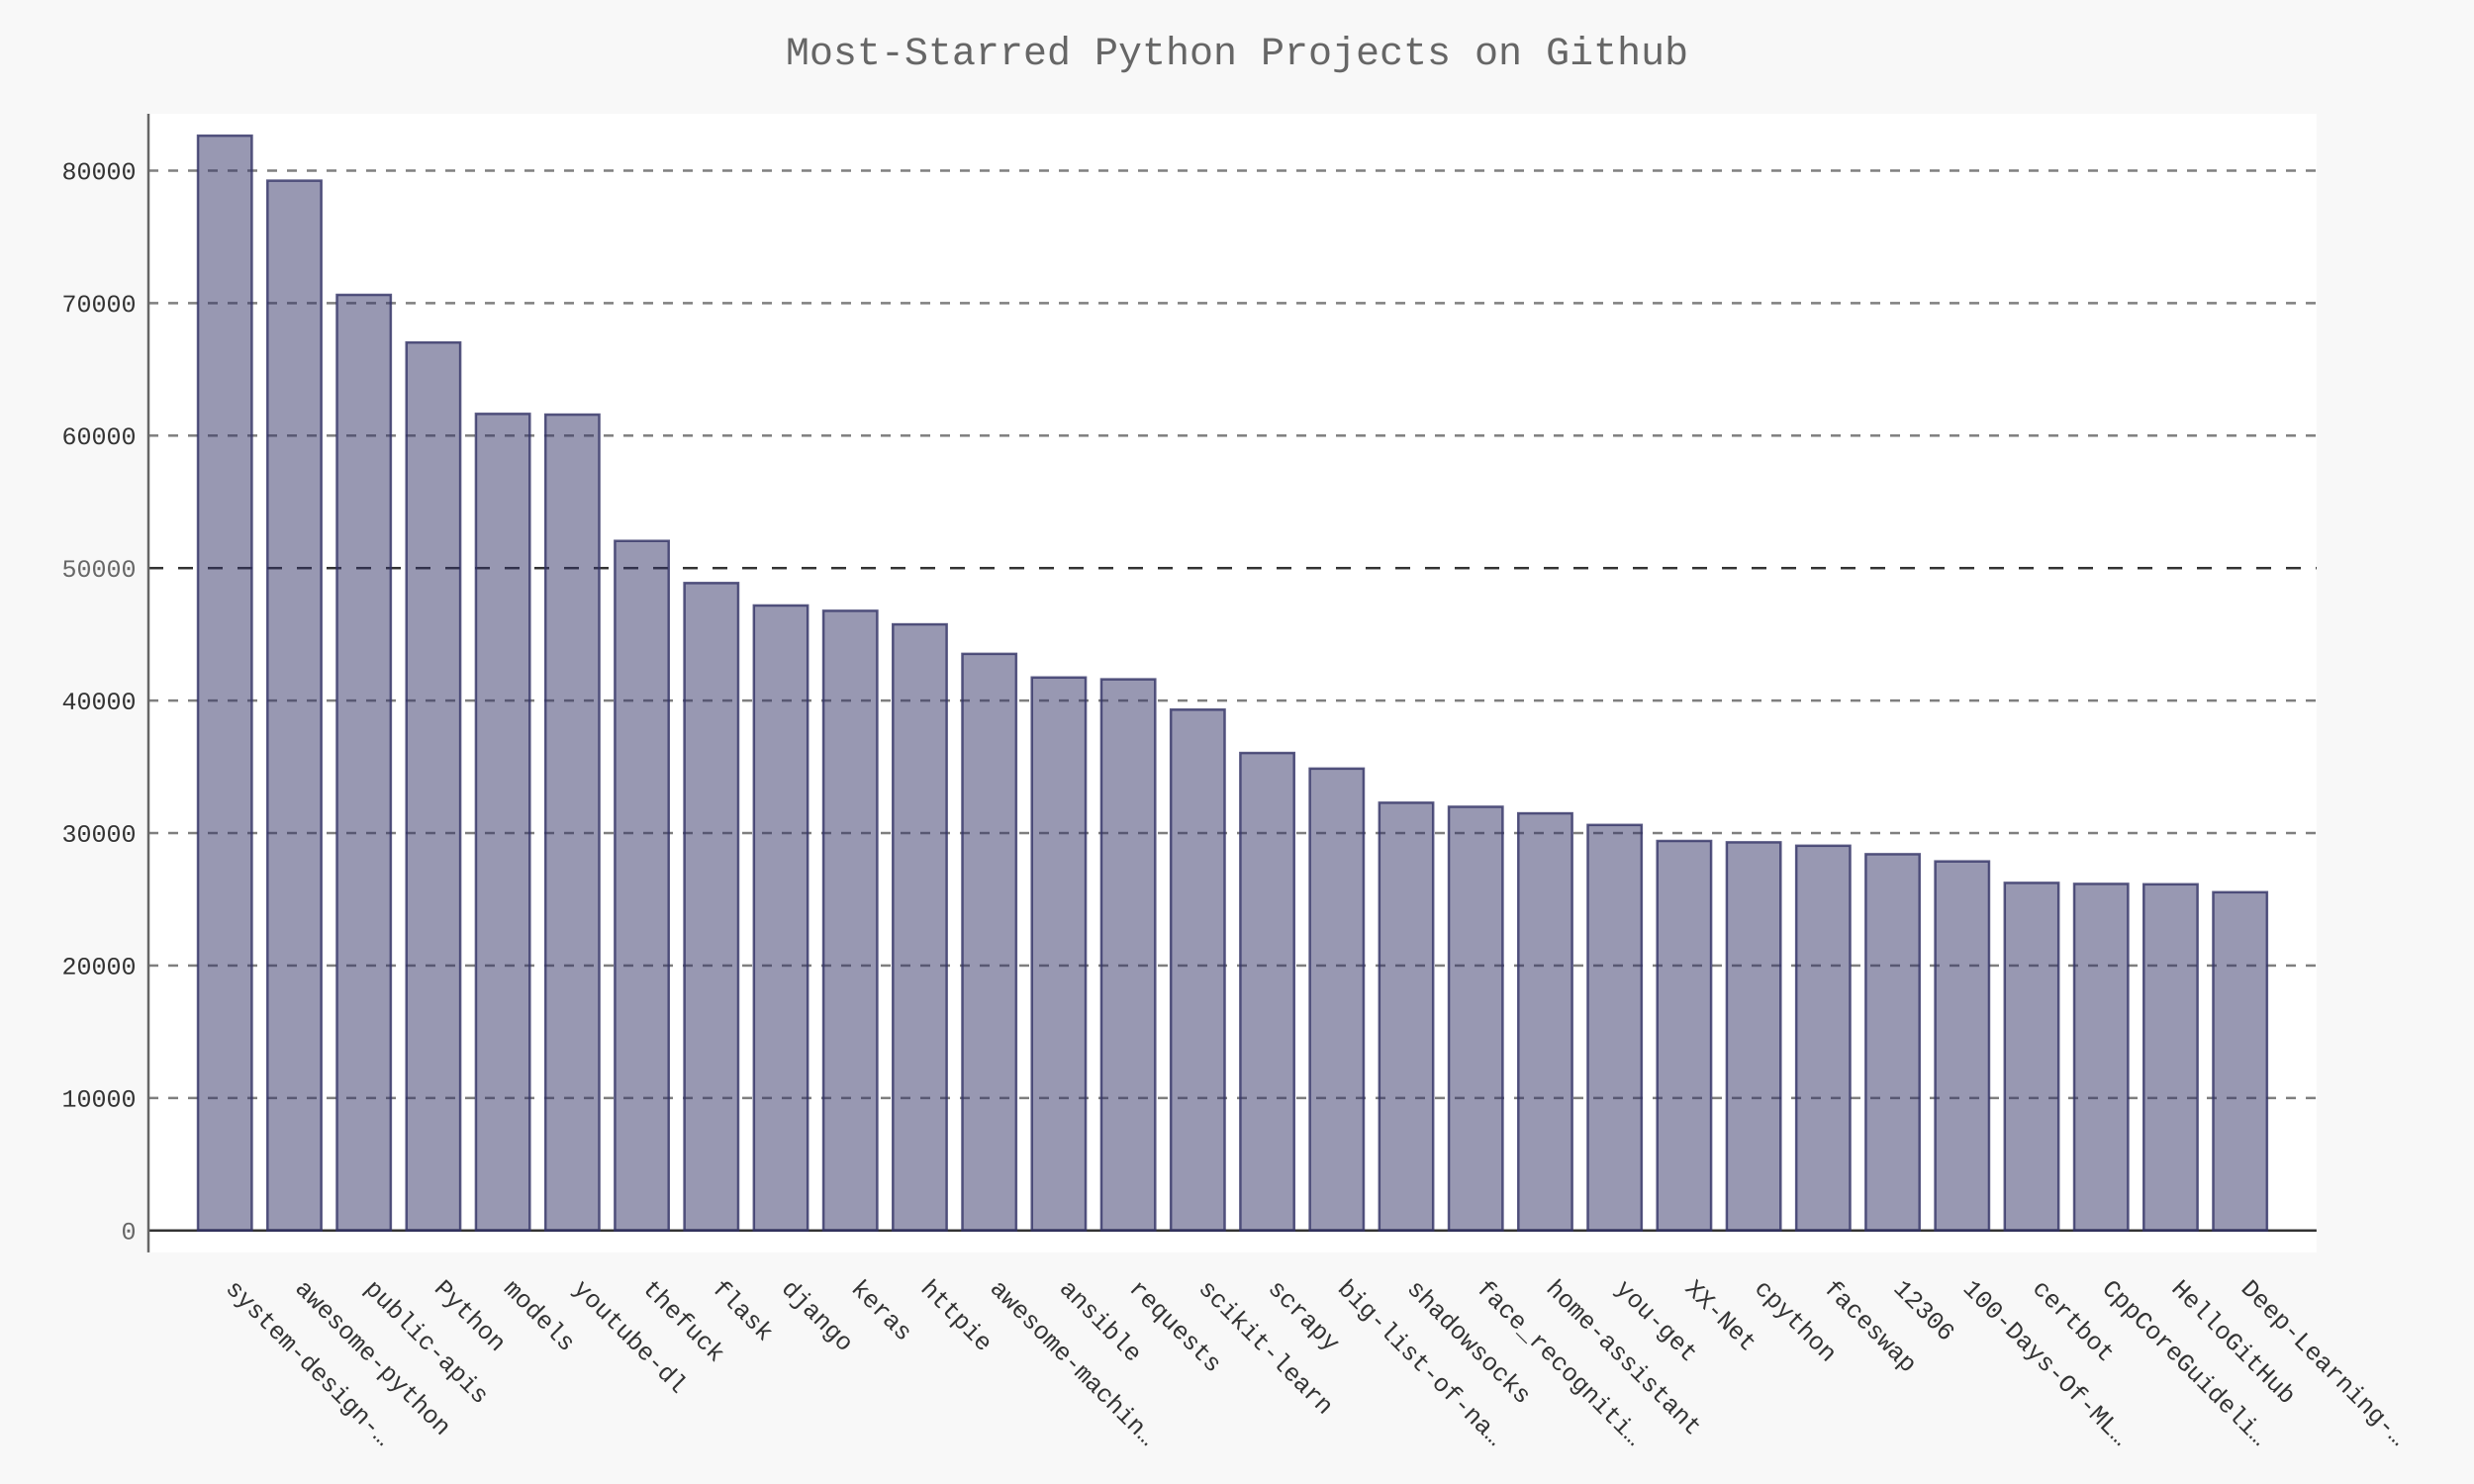
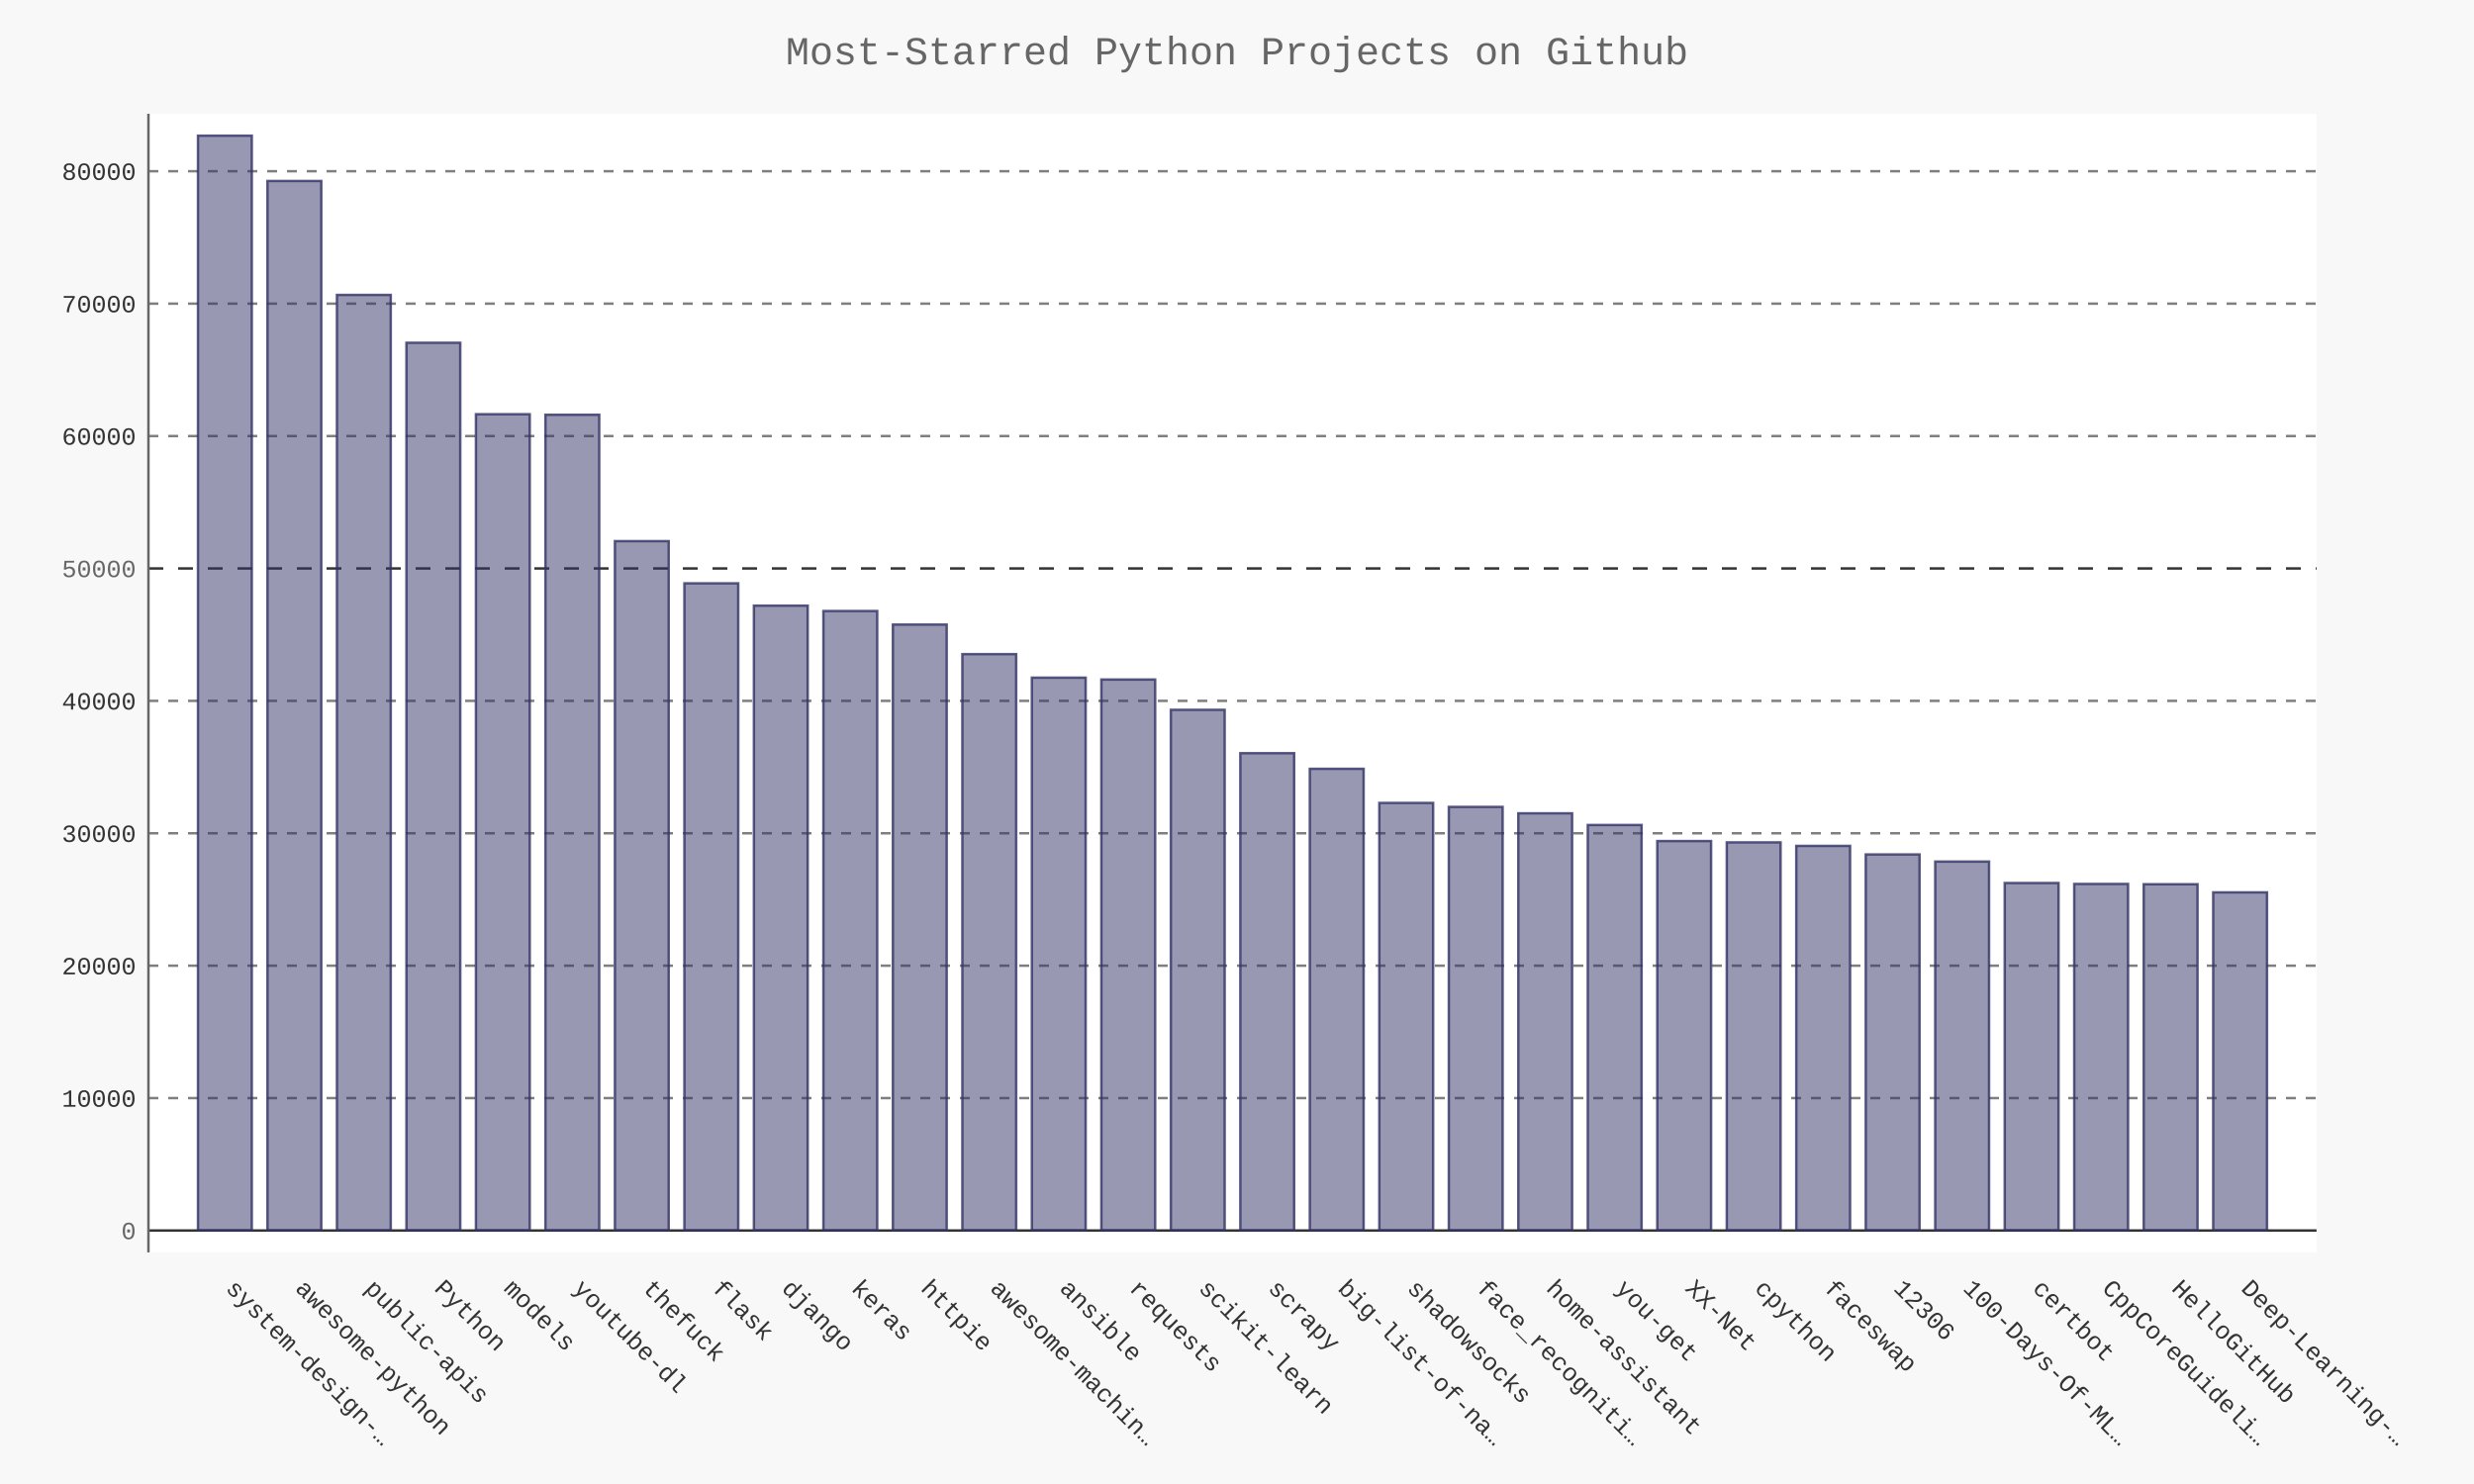
- <svg xmlns="http://www.w3.org/2000/svg" class="pygal-chart" id="chart-2221eb74-2cf8-49bc-b727-19635b914d3d" viewBox="0 0 1000 600">
+ <svg xmlns="http://www.w3.org/2000/svg" xmlns:xlink="http://www.w3.org/1999/xlink" class="pygal-chart" id="chart-f8de228f-4191-4791-bcb7-c1da4a7713d5" viewBox="0 0 1000 600">
  <defs>
-     <style type="text/css">#chart-2221eb74-2cf8-49bc-b727-19635b914d3d{-webkit-user-select:none;-webkit-font-smoothing:antialiased;font-family:Consolas,"Liberation Mono",Menlo,Courier,monospace}#chart-2221eb74-2cf8-49bc-b727-19635b914d3d .title{font-family:Consolas,"Liberation Mono",Menlo,Courier,monospace;font-size:16px}#chart-2221eb74-2cf8-49bc-b727-19635b914d3d .legends .legend text{font-family:Consolas,"Liberation Mono",Menlo,Courier,monospace;font-size:14px}#chart-2221eb74-2cf8-49bc-b727-19635b914d3d .axis text{font-family:Consolas,"Liberation Mono",Menlo,Courier,monospace;font-size:10px}#chart-2221eb74-2cf8-49bc-b727-19635b914d3d .axis text.major{font-family:Consolas,"Liberation Mono",Menlo,Courier,monospace;font-size:10px}#chart-2221eb74-2cf8-49bc-b727-19635b914d3d .text-overlay text.value{font-family:Consolas,"Liberation Mono",Menlo,Courier,monospace;font-size:16px}#chart-2221eb74-2cf8-49bc-b727-19635b914d3d .text-overlay text.label{font-family:Consolas,"Liberation Mono",Menlo,Courier,monospace;font-size:10px}#chart-2221eb74-2cf8-49bc-b727-19635b914d3d .tooltip{font-family:Consolas,"Liberation Mono",Menlo,Courier,monospace;font-size:14px}#chart-2221eb74-2cf8-49bc-b727-19635b914d3d text.no_data{font-family:Consolas,"Liberation Mono",Menlo,Courier,monospace;font-size:64px}
- #chart-2221eb74-2cf8-49bc-b727-19635b914d3d{background-color:#f8f8f8}#chart-2221eb74-2cf8-49bc-b727-19635b914d3d path,#chart-2221eb74-2cf8-49bc-b727-19635b914d3d line,#chart-2221eb74-2cf8-49bc-b727-19635b914d3d rect,#chart-2221eb74-2cf8-49bc-b727-19635b914d3d circle{-webkit-transition:250ms ease-in;-moz-transition:250ms ease-in;transition:250ms ease-in}#chart-2221eb74-2cf8-49bc-b727-19635b914d3d .graph &gt; .background{fill:#f8f8f8}#chart-2221eb74-2cf8-49bc-b727-19635b914d3d .plot &gt; .background{fill:#ffffff}#chart-2221eb74-2cf8-49bc-b727-19635b914d3d .graph{fill:#333}#chart-2221eb74-2cf8-49bc-b727-19635b914d3d text.no_data{fill:#666}#chart-2221eb74-2cf8-49bc-b727-19635b914d3d .title{fill:#666}#chart-2221eb74-2cf8-49bc-b727-19635b914d3d .legends .legend text{fill:#333}#chart-2221eb74-2cf8-49bc-b727-19635b914d3d .legends .legend:hover text{fill:#666}#chart-2221eb74-2cf8-49bc-b727-19635b914d3d .axis .line{stroke:#666}#chart-2221eb74-2cf8-49bc-b727-19635b914d3d .axis .guide.line{stroke:rgba(0,0,0,0.5)}#chart-2221eb74-2cf8-49bc-b727-19635b914d3d .axis .major.line{stroke:#333}#chart-2221eb74-2cf8-49bc-b727-19635b914d3d .axis text.major{fill:#666}#chart-2221eb74-2cf8-49bc-b727-19635b914d3d .axis.y .guides:hover .guide.line,#chart-2221eb74-2cf8-49bc-b727-19635b914d3d .line-graph .axis.x .guides:hover .guide.line,#chart-2221eb74-2cf8-49bc-b727-19635b914d3d .stackedline-graph .axis.x .guides:hover .guide.line,#chart-2221eb74-2cf8-49bc-b727-19635b914d3d .xy-graph .axis.x .guides:hover .guide.line{stroke:#666}#chart-2221eb74-2cf8-49bc-b727-19635b914d3d .axis .guides:hover text{fill:#666}#chart-2221eb74-2cf8-49bc-b727-19635b914d3d .reactive{fill-opacity:.5;stroke-opacity:.8}#chart-2221eb74-2cf8-49bc-b727-19635b914d3d .ci{stroke:#333}#chart-2221eb74-2cf8-49bc-b727-19635b914d3d .reactive.active,#chart-2221eb74-2cf8-49bc-b727-19635b914d3d .active .reactive{fill-opacity:.9;stroke-opacity:.9;stroke-width:4}#chart-2221eb74-2cf8-49bc-b727-19635b914d3d .ci .reactive.active{stroke-width:1.5}#chart-2221eb74-2cf8-49bc-b727-19635b914d3d .series text{fill:#666}#chart-2221eb74-2cf8-49bc-b727-19635b914d3d .tooltip rect{fill:#ffffff;stroke:#666;-webkit-transition:opacity 250ms ease-in;-moz-transition:opacity 250ms ease-in;transition:opacity 250ms ease-in}#chart-2221eb74-2cf8-49bc-b727-19635b914d3d .tooltip .label{fill:#333}#chart-2221eb74-2cf8-49bc-b727-19635b914d3d .tooltip .label{fill:#333}#chart-2221eb74-2cf8-49bc-b727-19635b914d3d .tooltip .legend{font-size:.8em;fill:rgba(0,0,0,0.5)}#chart-2221eb74-2cf8-49bc-b727-19635b914d3d .tooltip .x_label{font-size:.6em;fill:#666}#chart-2221eb74-2cf8-49bc-b727-19635b914d3d .tooltip .xlink{font-size:.5em;text-decoration:underline}#chart-2221eb74-2cf8-49bc-b727-19635b914d3d .tooltip .value{font-size:1.5em}#chart-2221eb74-2cf8-49bc-b727-19635b914d3d .bound{font-size:.5em}#chart-2221eb74-2cf8-49bc-b727-19635b914d3d .max-value{font-size:.75em;fill:rgba(0,0,0,0.5)}#chart-2221eb74-2cf8-49bc-b727-19635b914d3d .map-element{fill:#ffffff;stroke:rgba(0,0,0,0.5) !important}#chart-2221eb74-2cf8-49bc-b727-19635b914d3d .map-element .reactive{fill-opacity:inherit;stroke-opacity:inherit}#chart-2221eb74-2cf8-49bc-b727-19635b914d3d .color-0,#chart-2221eb74-2cf8-49bc-b727-19635b914d3d .color-0 a:visited{stroke:#333366;fill:#333366}#chart-2221eb74-2cf8-49bc-b727-19635b914d3d .text-overlay .color-0 text{fill:black}
- #chart-2221eb74-2cf8-49bc-b727-19635b914d3d text.no_data{text-anchor:middle}#chart-2221eb74-2cf8-49bc-b727-19635b914d3d .guide.line{fill:none}#chart-2221eb74-2cf8-49bc-b727-19635b914d3d .centered{text-anchor:middle}#chart-2221eb74-2cf8-49bc-b727-19635b914d3d .title{text-anchor:middle}#chart-2221eb74-2cf8-49bc-b727-19635b914d3d .legends .legend text{fill-opacity:1}#chart-2221eb74-2cf8-49bc-b727-19635b914d3d .axis.x text{text-anchor:middle}#chart-2221eb74-2cf8-49bc-b727-19635b914d3d .axis.x:not(.web) text[transform]{text-anchor:start}#chart-2221eb74-2cf8-49bc-b727-19635b914d3d .axis.x:not(.web) text[transform].backwards{text-anchor:end}#chart-2221eb74-2cf8-49bc-b727-19635b914d3d .axis.y text{text-anchor:end}#chart-2221eb74-2cf8-49bc-b727-19635b914d3d .axis.y text[transform].backwards{text-anchor:start}#chart-2221eb74-2cf8-49bc-b727-19635b914d3d .axis.y2 text{text-anchor:start}#chart-2221eb74-2cf8-49bc-b727-19635b914d3d .axis.y2 text[transform].backwards{text-anchor:end}#chart-2221eb74-2cf8-49bc-b727-19635b914d3d .axis .guide.line{stroke-dasharray:4,4}#chart-2221eb74-2cf8-49bc-b727-19635b914d3d .axis .major.guide.line{stroke-dasharray:6,6}#chart-2221eb74-2cf8-49bc-b727-19635b914d3d .horizontal .axis.y .guide.line,#chart-2221eb74-2cf8-49bc-b727-19635b914d3d .horizontal .axis.y2 .guide.line,#chart-2221eb74-2cf8-49bc-b727-19635b914d3d .vertical .axis.x .guide.line{opacity:0}#chart-2221eb74-2cf8-49bc-b727-19635b914d3d .horizontal .axis.always_show .guide.line,#chart-2221eb74-2cf8-49bc-b727-19635b914d3d .vertical .axis.always_show .guide.line{opacity:1 !important}#chart-2221eb74-2cf8-49bc-b727-19635b914d3d .axis.y .guides:hover .guide.line,#chart-2221eb74-2cf8-49bc-b727-19635b914d3d .axis.y2 .guides:hover .guide.line,#chart-2221eb74-2cf8-49bc-b727-19635b914d3d .axis.x .guides:hover .guide.line{opacity:1}#chart-2221eb74-2cf8-49bc-b727-19635b914d3d .axis .guides:hover text{opacity:1}#chart-2221eb74-2cf8-49bc-b727-19635b914d3d .nofill{fill:none}#chart-2221eb74-2cf8-49bc-b727-19635b914d3d .subtle-fill{fill-opacity:.2}#chart-2221eb74-2cf8-49bc-b727-19635b914d3d .dot{stroke-width:1px;fill-opacity:1}#chart-2221eb74-2cf8-49bc-b727-19635b914d3d .dot.active{stroke-width:5px}#chart-2221eb74-2cf8-49bc-b727-19635b914d3d .dot.negative{fill:transparent}#chart-2221eb74-2cf8-49bc-b727-19635b914d3d text,#chart-2221eb74-2cf8-49bc-b727-19635b914d3d tspan{stroke:none !important}#chart-2221eb74-2cf8-49bc-b727-19635b914d3d .series text.active{opacity:1}#chart-2221eb74-2cf8-49bc-b727-19635b914d3d .tooltip rect{fill-opacity:.95;stroke-width:.5}#chart-2221eb74-2cf8-49bc-b727-19635b914d3d .tooltip text{fill-opacity:1}#chart-2221eb74-2cf8-49bc-b727-19635b914d3d .showable{visibility:hidden}#chart-2221eb74-2cf8-49bc-b727-19635b914d3d .showable.shown{visibility:visible}#chart-2221eb74-2cf8-49bc-b727-19635b914d3d .gauge-background{fill:rgba(229,229,229,1);stroke:none}#chart-2221eb74-2cf8-49bc-b727-19635b914d3d .bg-lines{stroke:#f8f8f8;stroke-width:2px}</style>
+     <style type="text/css">#chart-f8de228f-4191-4791-bcb7-c1da4a7713d5{-webkit-user-select:none;-webkit-font-smoothing:antialiased;font-family:Consolas,"Liberation Mono",Menlo,Courier,monospace}#chart-f8de228f-4191-4791-bcb7-c1da4a7713d5 .title{font-family:Consolas,"Liberation Mono",Menlo,Courier,monospace;font-size:16px}#chart-f8de228f-4191-4791-bcb7-c1da4a7713d5 .legends .legend text{font-family:Consolas,"Liberation Mono",Menlo,Courier,monospace;font-size:14px}#chart-f8de228f-4191-4791-bcb7-c1da4a7713d5 .axis text{font-family:Consolas,"Liberation Mono",Menlo,Courier,monospace;font-size:10px}#chart-f8de228f-4191-4791-bcb7-c1da4a7713d5 .axis text.major{font-family:Consolas,"Liberation Mono",Menlo,Courier,monospace;font-size:10px}#chart-f8de228f-4191-4791-bcb7-c1da4a7713d5 .text-overlay text.value{font-family:Consolas,"Liberation Mono",Menlo,Courier,monospace;font-size:16px}#chart-f8de228f-4191-4791-bcb7-c1da4a7713d5 .text-overlay text.label{font-family:Consolas,"Liberation Mono",Menlo,Courier,monospace;font-size:10px}#chart-f8de228f-4191-4791-bcb7-c1da4a7713d5 .tooltip{font-family:Consolas,"Liberation Mono",Menlo,Courier,monospace;font-size:14px}#chart-f8de228f-4191-4791-bcb7-c1da4a7713d5 text.no_data{font-family:Consolas,"Liberation Mono",Menlo,Courier,monospace;font-size:64px}
+ #chart-f8de228f-4191-4791-bcb7-c1da4a7713d5{background-color:#f8f8f8}#chart-f8de228f-4191-4791-bcb7-c1da4a7713d5 path,#chart-f8de228f-4191-4791-bcb7-c1da4a7713d5 line,#chart-f8de228f-4191-4791-bcb7-c1da4a7713d5 rect,#chart-f8de228f-4191-4791-bcb7-c1da4a7713d5 circle{-webkit-transition:250ms ease-in;-moz-transition:250ms ease-in;transition:250ms ease-in}#chart-f8de228f-4191-4791-bcb7-c1da4a7713d5 .graph &gt; .background{fill:#f8f8f8}#chart-f8de228f-4191-4791-bcb7-c1da4a7713d5 .plot &gt; .background{fill:#ffffff}#chart-f8de228f-4191-4791-bcb7-c1da4a7713d5 .graph{fill:#333}#chart-f8de228f-4191-4791-bcb7-c1da4a7713d5 text.no_data{fill:#666}#chart-f8de228f-4191-4791-bcb7-c1da4a7713d5 .title{fill:#666}#chart-f8de228f-4191-4791-bcb7-c1da4a7713d5 .legends .legend text{fill:#333}#chart-f8de228f-4191-4791-bcb7-c1da4a7713d5 .legends .legend:hover text{fill:#666}#chart-f8de228f-4191-4791-bcb7-c1da4a7713d5 .axis .line{stroke:#666}#chart-f8de228f-4191-4791-bcb7-c1da4a7713d5 .axis .guide.line{stroke:rgba(0,0,0,0.5)}#chart-f8de228f-4191-4791-bcb7-c1da4a7713d5 .axis .major.line{stroke:#333}#chart-f8de228f-4191-4791-bcb7-c1da4a7713d5 .axis text.major{fill:#666}#chart-f8de228f-4191-4791-bcb7-c1da4a7713d5 .axis.y .guides:hover .guide.line,#chart-f8de228f-4191-4791-bcb7-c1da4a7713d5 .line-graph .axis.x .guides:hover .guide.line,#chart-f8de228f-4191-4791-bcb7-c1da4a7713d5 .stackedline-graph .axis.x .guides:hover .guide.line,#chart-f8de228f-4191-4791-bcb7-c1da4a7713d5 .xy-graph .axis.x .guides:hover .guide.line{stroke:#666}#chart-f8de228f-4191-4791-bcb7-c1da4a7713d5 .axis .guides:hover text{fill:#666}#chart-f8de228f-4191-4791-bcb7-c1da4a7713d5 .reactive{fill-opacity:.5;stroke-opacity:.8}#chart-f8de228f-4191-4791-bcb7-c1da4a7713d5 .ci{stroke:#333}#chart-f8de228f-4191-4791-bcb7-c1da4a7713d5 .reactive.active,#chart-f8de228f-4191-4791-bcb7-c1da4a7713d5 .active .reactive{fill-opacity:.9;stroke-opacity:.9;stroke-width:4}#chart-f8de228f-4191-4791-bcb7-c1da4a7713d5 .ci .reactive.active{stroke-width:1.5}#chart-f8de228f-4191-4791-bcb7-c1da4a7713d5 .series text{fill:#666}#chart-f8de228f-4191-4791-bcb7-c1da4a7713d5 .tooltip rect{fill:#ffffff;stroke:#666;-webkit-transition:opacity 250ms ease-in;-moz-transition:opacity 250ms ease-in;transition:opacity 250ms ease-in}#chart-f8de228f-4191-4791-bcb7-c1da4a7713d5 .tooltip .label{fill:#333}#chart-f8de228f-4191-4791-bcb7-c1da4a7713d5 .tooltip .label{fill:#333}#chart-f8de228f-4191-4791-bcb7-c1da4a7713d5 .tooltip .legend{font-size:.8em;fill:rgba(0,0,0,0.5)}#chart-f8de228f-4191-4791-bcb7-c1da4a7713d5 .tooltip .x_label{font-size:.6em;fill:#666}#chart-f8de228f-4191-4791-bcb7-c1da4a7713d5 .tooltip .xlink{font-size:.5em;text-decoration:underline}#chart-f8de228f-4191-4791-bcb7-c1da4a7713d5 .tooltip .value{font-size:1.5em}#chart-f8de228f-4191-4791-bcb7-c1da4a7713d5 .bound{font-size:.5em}#chart-f8de228f-4191-4791-bcb7-c1da4a7713d5 .max-value{font-size:.75em;fill:rgba(0,0,0,0.5)}#chart-f8de228f-4191-4791-bcb7-c1da4a7713d5 .map-element{fill:#ffffff;stroke:rgba(0,0,0,0.5) !important}#chart-f8de228f-4191-4791-bcb7-c1da4a7713d5 .map-element .reactive{fill-opacity:inherit;stroke-opacity:inherit}#chart-f8de228f-4191-4791-bcb7-c1da4a7713d5 .color-0,#chart-f8de228f-4191-4791-bcb7-c1da4a7713d5 .color-0 a:visited{stroke:#333366;fill:#333366}#chart-f8de228f-4191-4791-bcb7-c1da4a7713d5 .text-overlay .color-0 text{fill:black}
+ #chart-f8de228f-4191-4791-bcb7-c1da4a7713d5 text.no_data{text-anchor:middle}#chart-f8de228f-4191-4791-bcb7-c1da4a7713d5 .guide.line{fill:none}#chart-f8de228f-4191-4791-bcb7-c1da4a7713d5 .centered{text-anchor:middle}#chart-f8de228f-4191-4791-bcb7-c1da4a7713d5 .title{text-anchor:middle}#chart-f8de228f-4191-4791-bcb7-c1da4a7713d5 .legends .legend text{fill-opacity:1}#chart-f8de228f-4191-4791-bcb7-c1da4a7713d5 .axis.x text{text-anchor:middle}#chart-f8de228f-4191-4791-bcb7-c1da4a7713d5 .axis.x:not(.web) text[transform]{text-anchor:start}#chart-f8de228f-4191-4791-bcb7-c1da4a7713d5 .axis.x:not(.web) text[transform].backwards{text-anchor:end}#chart-f8de228f-4191-4791-bcb7-c1da4a7713d5 .axis.y text{text-anchor:end}#chart-f8de228f-4191-4791-bcb7-c1da4a7713d5 .axis.y text[transform].backwards{text-anchor:start}#chart-f8de228f-4191-4791-bcb7-c1da4a7713d5 .axis.y2 text{text-anchor:start}#chart-f8de228f-4191-4791-bcb7-c1da4a7713d5 .axis.y2 text[transform].backwards{text-anchor:end}#chart-f8de228f-4191-4791-bcb7-c1da4a7713d5 .axis .guide.line{stroke-dasharray:4,4}#chart-f8de228f-4191-4791-bcb7-c1da4a7713d5 .axis .major.guide.line{stroke-dasharray:6,6}#chart-f8de228f-4191-4791-bcb7-c1da4a7713d5 .horizontal .axis.y .guide.line,#chart-f8de228f-4191-4791-bcb7-c1da4a7713d5 .horizontal .axis.y2 .guide.line,#chart-f8de228f-4191-4791-bcb7-c1da4a7713d5 .vertical .axis.x .guide.line{opacity:0}#chart-f8de228f-4191-4791-bcb7-c1da4a7713d5 .horizontal .axis.always_show .guide.line,#chart-f8de228f-4191-4791-bcb7-c1da4a7713d5 .vertical .axis.always_show .guide.line{opacity:1 !important}#chart-f8de228f-4191-4791-bcb7-c1da4a7713d5 .axis.y .guides:hover .guide.line,#chart-f8de228f-4191-4791-bcb7-c1da4a7713d5 .axis.y2 .guides:hover .guide.line,#chart-f8de228f-4191-4791-bcb7-c1da4a7713d5 .axis.x .guides:hover .guide.line{opacity:1}#chart-f8de228f-4191-4791-bcb7-c1da4a7713d5 .axis .guides:hover text{opacity:1}#chart-f8de228f-4191-4791-bcb7-c1da4a7713d5 .nofill{fill:none}#chart-f8de228f-4191-4791-bcb7-c1da4a7713d5 .subtle-fill{fill-opacity:.2}#chart-f8de228f-4191-4791-bcb7-c1da4a7713d5 .dot{stroke-width:1px;fill-opacity:1}#chart-f8de228f-4191-4791-bcb7-c1da4a7713d5 .dot.active{stroke-width:5px}#chart-f8de228f-4191-4791-bcb7-c1da4a7713d5 .dot.negative{fill:transparent}#chart-f8de228f-4191-4791-bcb7-c1da4a7713d5 text,#chart-f8de228f-4191-4791-bcb7-c1da4a7713d5 tspan{stroke:none !important}#chart-f8de228f-4191-4791-bcb7-c1da4a7713d5 .series text.active{opacity:1}#chart-f8de228f-4191-4791-bcb7-c1da4a7713d5 .tooltip rect{fill-opacity:.95;stroke-width:.5}#chart-f8de228f-4191-4791-bcb7-c1da4a7713d5 .tooltip text{fill-opacity:1}#chart-f8de228f-4191-4791-bcb7-c1da4a7713d5 .showable{visibility:hidden}#chart-f8de228f-4191-4791-bcb7-c1da4a7713d5 .showable.shown{visibility:visible}#chart-f8de228f-4191-4791-bcb7-c1da4a7713d5 .gauge-background{fill:rgba(229,229,229,1);stroke:none}#chart-f8de228f-4191-4791-bcb7-c1da4a7713d5 .bg-lines{stroke:#f8f8f8;stroke-width:2px}</style>
  </defs>
  <g class="graph bar-graph vertical">
    <rect class="background" height="600" width="1000" x="0" y="0" />
    <g class="plot" transform="translate(60, 46)">
      <rect class="background" height="460.36" width="876.36" x="0" y="0" />
      <g class="axis y always_show">
        <g class="guides">
          <path class="axis major line" d="M0 451.507 h876.36" />
          <text class="major" x="-5" y="455.007">0</text>
        </g>
        <g class="guides">
-           <path class="guide line" d="M0 397.943 h876.36" />
-           <text class="" x="-5" y="401.443">10000</text>
-         </g>
-         <g class="guides">
-           <path class="guide line" d="M0 344.379 h876.36" />
-           <text class="" x="-5" y="347.879">20000</text>
-         </g>
-         <g class="guides">
-           <path class="guide line" d="M0 290.815 h876.36" />
-           <text class="" x="-5" y="294.315">30000</text>
-         </g>
-         <g class="guides">
-           <path class="guide line" d="M0 237.251 h876.36" />
-           <text class="" x="-5" y="240.751">40000</text>
-         </g>
-         <g class="guides">
-           <path class="major guide line" d="M0 183.687 h876.36" />
-           <text class="major" x="-5" y="187.187">50000</text>
-         </g>
-         <g class="guides">
-           <path class="guide line" d="M0 130.122 h876.36" />
-           <text class="" x="-5" y="133.622">60000</text>
-         </g>
-         <g class="guides">
-           <path class="guide line" d="M0 76.558 h876.36" />
-           <text class="" x="-5" y="80.058">70000</text>
-         </g>
-         <g class="guides">
-           <path class="guide line" d="M0 22.994 h876.36" />
-           <text class="" x="-5" y="26.494">80000</text>
+           <path class="guide line" d="M0 397.973 h876.36" />
+           <text class="" x="-5" y="401.473">10000</text>
+         </g>
+         <g class="guides">
+           <path class="guide line" d="M0 344.439 h876.36" />
+           <text class="" x="-5" y="347.939">20000</text>
+         </g>
+         <g class="guides">
+           <path class="guide line" d="M0 290.904 h876.36" />
+           <text class="" x="-5" y="294.404">30000</text>
+         </g>
+         <g class="guides">
+           <path class="guide line" d="M0 237.37 h876.36" />
+           <text class="" x="-5" y="240.87">40000</text>
+         </g>
+         <g class="guides">
+           <path class="major guide line" d="M0 183.835 h876.36" />
+           <text class="major" x="-5" y="187.335">50000</text>
+         </g>
+         <g class="guides">
+           <path class="guide line" d="M0 130.301 h876.36" />
+           <text class="" x="-5" y="133.801">60000</text>
+         </g>
+         <g class="guides">
+           <path class="guide line" d="M0 76.767 h876.36" />
+           <text class="" x="-5" y="80.267">70000</text>
+         </g>
+         <g class="guides">
+           <path class="guide line" d="M0 23.232 h876.36" />
+           <text class="" x="-5" y="26.732">80000</text>
        </g>
      </g>
      <g class="axis x">
        <path class="line" d="M0 0 v460.36" />
        <g class="guides">
          <path class="guide line" d="M30.897 0 v460.36" />
          <text class="" transform="rotate(45 30.89732 475.3604)" x="30.897" y="475.36">system-design-…</text>
        </g>
        <g class="guides">
          <path class="guide line" d="M58.986 0 v460.36" />
          <text class="" transform="rotate(45 58.9858 475.3604)" x="58.986" y="475.36">awesome-python</text>
        </g>
        <g class="guides">
          <path class="guide line" d="M87.074 0 v460.36" />
          <text class="" transform="rotate(45 87.07427 475.3604)" x="87.074" y="475.36">public-apis</text>
        </g>
        <g class="guides">
          <path class="guide line" d="M115.163 0 v460.36" />
          <text class="" transform="rotate(45 115.1627 475.3604)" x="115.163" y="475.36">Python</text>
        </g>
        <g class="guides">
          <path class="guide line" d="M143.251 0 v460.36" />
          <text class="" transform="rotate(45 143.2512 475.3604)" x="143.251" y="475.36">models</text>
        </g>
        <g class="guides">
          <path class="guide line" d="M171.34 0 v460.36" />
          <text class="" transform="rotate(45 171.3397 475.3604)" x="171.34" y="475.36">youtube-dl</text>
        </g>
        <g class="guides">
          <path class="guide line" d="M199.428 0 v460.36" />
          <text class="" transform="rotate(45 199.4282 475.3604)" x="199.428" y="475.36">thefuck</text>
        </g>
        <g class="guides">
          <path class="guide line" d="M227.517 0 v460.36" />
          <text class="" transform="rotate(45 227.5166 475.3604)" x="227.517" y="475.36">flask</text>
        </g>
        <g class="guides">
          <path class="guide line" d="M255.605 0 v460.36" />
          <text class="" transform="rotate(45 255.6051 475.3604)" x="255.605" y="475.36">django</text>
        </g>
        <g class="guides">
          <path class="guide line" d="M283.694 0 v460.36" />
          <text class="" transform="rotate(45 283.6936 475.3604)" x="283.694" y="475.36">keras</text>
        </g>
        <g class="guides">
          <path class="guide line" d="M311.782 0 v460.36" />
          <text class="" transform="rotate(45 311.7821 475.3604)" x="311.782" y="475.36">httpie</text>
        </g>
        <g class="guides">
          <path class="guide line" d="M339.871 0 v460.36" />
          <text class="" transform="rotate(45 339.8705 475.3604)" x="339.871" y="475.36">awesome-machin…</text>
        </g>
        <g class="guides">
          <path class="guide line" d="M367.959 0 v460.36" />
          <text class="" transform="rotate(45 367.959 475.3604)" x="367.959" y="475.36">ansible</text>
        </g>
        <g class="guides">
          <path class="guide line" d="M396.047 0 v460.36" />
          <text class="" transform="rotate(45 396.0475 475.3604)" x="396.047" y="475.36">requests</text>
        </g>
        <g class="guides">
          <path class="guide line" d="M424.136 0 v460.36" />
          <text class="" transform="rotate(45 424.136 475.3604)" x="424.136" y="475.36">scikit-learn</text>
        </g>
        <g class="guides">
          <path class="guide line" d="M452.224 0 v460.36" />
          <text class="" transform="rotate(45 452.2244 475.3604)" x="452.224" y="475.36">scrapy</text>
        </g>
        <g class="guides">
          <path class="guide line" d="M480.313 0 v460.36" />
          <text class="" transform="rotate(45 480.3129 475.3604)" x="480.313" y="475.36">big-list-of-na…</text>
        </g>
        <g class="guides">
          <path class="guide line" d="M508.401 0 v460.36" />
          <text class="" transform="rotate(45 508.4014 475.3604)" x="508.401" y="475.36">shadowsocks</text>
        </g>
        <g class="guides">
          <path class="guide line" d="M536.49 0 v460.36" />
          <text class="" transform="rotate(45 536.4899 475.3604)" x="536.49" y="475.36">face_recogniti…</text>
        </g>
        <g class="guides">
          <path class="guide line" d="M564.578 0 v460.36" />
          <text class="" transform="rotate(45 564.5783 475.3604)" x="564.578" y="475.36">home-assistant</text>
        </g>
        <g class="guides">
          <path class="guide line" d="M592.667 0 v460.36" />
          <text class="" transform="rotate(45 592.6668 475.3604)" x="592.667" y="475.36">you-get</text>
        </g>
        <g class="guides">
          <path class="guide line" d="M620.755 0 v460.36" />
          <text class="" transform="rotate(45 620.7553 475.3604)" x="620.755" y="475.36">XX-Net</text>
        </g>
        <g class="guides">
          <path class="guide line" d="M648.844 0 v460.36" />
          <text class="" transform="rotate(45 648.8438 475.3604)" x="648.844" y="475.36">cpython</text>
        </g>
        <g class="guides">
          <path class="guide line" d="M676.932 0 v460.36" />
          <text class="" transform="rotate(45 676.9322 475.3604)" x="676.932" y="475.36">faceswap</text>
        </g>
        <g class="guides">
          <path class="guide line" d="M705.021 0 v460.36" />
          <text class="" transform="rotate(45 705.0207 475.3604)" x="705.021" y="475.36">12306</text>
        </g>
        <g class="guides">
          <path class="guide line" d="M733.109 0 v460.36" />
          <text class="" transform="rotate(45 733.1092 475.3604)" x="733.109" y="475.36">100-Days-Of-ML…</text>
        </g>
        <g class="guides">
          <path class="guide line" d="M761.198 0 v460.36" />
          <text class="" transform="rotate(45 761.1976 475.3604)" x="761.198" y="475.36">certbot</text>
        </g>
        <g class="guides">
          <path class="guide line" d="M789.286 0 v460.36" />
          <text class="" transform="rotate(45 789.2861 475.3604)" x="789.286" y="475.36">CppCoreGuideli…</text>
        </g>
        <g class="guides">
          <path class="guide line" d="M817.375 0 v460.36" />
          <text class="" transform="rotate(45 817.3746 475.3604)" x="817.375" y="475.36">HelloGitHub</text>
        </g>
        <g class="guides">
          <path class="guide line" d="M845.463 0 v460.36" />
          <text class="" transform="rotate(45 845.4631 475.3604)" x="845.463" y="475.36">Deep-Learning-…</text>
        </g>
      </g>
      <g class="series serie-0 color-0">
        <g class="bars">
          <g class="bar">
-             <rect class="rect reactive tooltip-trigger" height="442.654" rx="0" ry="0" width="21.752" x="20.021" y="8.853" />
-           </g>
-           <g class="bar">
-             <rect class="rect reactive tooltip-trigger" height="424.464" rx="0" ry="0" width="21.752" x="48.11" y="27.043" />
-           </g>
-           <g class="bar">
-             <rect class="rect reactive tooltip-trigger" height="378.292" rx="0" ry="0" width="21.752" x="76.198" y="73.216" />
-           </g>
-           <g class="bar">
-             <rect class="rect reactive tooltip-trigger" height="359.035" rx="0" ry="0" width="21.752" x="104.287" y="92.472" />
-           </g>
-           <g class="bar">
-             <rect class="rect reactive tooltip-trigger" height="330.175" rx="0" ry="0" width="21.752" x="132.375" y="121.332" />
-           </g>
-           <g class="bar">
-             <rect class="rect reactive tooltip-trigger" height="329.88" rx="0" ry="0" width="21.752" x="160.464" y="121.627" />
-           </g>
-           <g class="bar">
-             <rect class="rect reactive tooltip-trigger" height="278.812" rx="0" ry="0" width="21.752" x="188.552" y="172.695" />
-           </g>
-           <g class="bar">
-             <rect class="rect reactive tooltip-trigger" height="261.779" rx="0" ry="0" width="21.752" x="216.641" y="189.729" />
-           </g>
-           <g class="bar">
-             <rect class="rect reactive tooltip-trigger" height="252.71" rx="0" ry="0" width="21.752" x="244.729" y="198.797" />
-           </g>
-           <g class="bar">
-             <rect class="rect reactive tooltip-trigger" height="250.552" rx="0" ry="0" width="21.752" x="272.818" y="200.956" />
-           </g>
-           <g class="bar">
-             <rect class="rect reactive tooltip-trigger" height="245.077" rx="0" ry="0" width="21.752" x="300.906" y="206.43" />
-           </g>
-           <g class="bar">
-             <rect class="rect reactive tooltip-trigger" height="233.149" rx="0" ry="0" width="21.752" x="328.995" y="218.359" />
-           </g>
-           <g class="bar">
-             <rect class="rect reactive tooltip-trigger" height="223.593" rx="0" ry="0" width="21.752" x="357.083" y="227.914" />
-           </g>
-           <g class="bar">
-             <rect class="rect reactive tooltip-trigger" height="222.854" rx="0" ry="0" width="21.752" x="385.172" y="228.654" />
-           </g>
-           <g class="bar">
-             <rect class="rect reactive tooltip-trigger" height="210.593" rx="0" ry="0" width="21.752" x="413.26" y="240.914" />
-           </g>
-           <g class="bar">
-             <rect class="rect reactive tooltip-trigger" height="193.072" rx="0" ry="0" width="21.752" x="441.349" y="258.435" />
-           </g>
-           <g class="bar">
-             <rect class="rect reactive tooltip-trigger" height="186.757" rx="0" ry="0" width="21.752" x="469.437" y="264.751" />
-           </g>
-           <g class="bar">
-             <rect class="rect reactive tooltip-trigger" height="172.953" rx="0" ry="0" width="21.752" x="497.526" y="278.554" />
-           </g>
-           <g class="bar">
-             <rect class="rect reactive tooltip-trigger" height="171.314" rx="0" ry="0" width="21.752" x="525.614" y="280.193" />
-           </g>
-           <g class="bar">
-             <rect class="rect reactive tooltip-trigger" height="168.674" rx="0" ry="0" width="21.752" x="553.702" y="282.834" />
-           </g>
-           <g class="bar">
-             <rect class="rect reactive tooltip-trigger" height="163.976" rx="0" ry="0" width="21.752" x="581.791" y="287.531" />
-           </g>
-           <g class="bar">
-             <rect class="rect reactive tooltip-trigger" height="157.5" rx="0" ry="0" width="21.752" x="609.879" y="294.007" />
-           </g>
-           <g class="bar">
-             <rect class="rect reactive tooltip-trigger" height="156.954" rx="0" ry="0" width="21.752" x="637.968" y="294.554" />
-           </g>
-           <g class="bar">
-             <rect class="rect reactive tooltip-trigger" height="155.572" rx="0" ry="0" width="21.752" x="666.056" y="295.936" />
-           </g>
-           <g class="bar">
-             <rect class="rect reactive tooltip-trigger" height="152.144" rx="0" ry="0" width="21.752" x="694.145" y="299.364" />
-           </g>
-           <g class="bar">
-             <rect class="rect reactive tooltip-trigger" height="149.235" rx="0" ry="0" width="21.752" x="722.233" y="302.272" />
-           </g>
-           <g class="bar">
-             <rect class="rect reactive tooltip-trigger" height="140.547" rx="0" ry="0" width="21.752" x="750.322" y="310.96" />
-           </g>
-           <g class="bar">
-             <rect class="rect reactive tooltip-trigger" height="140.14" rx="0" ry="0" width="21.752" x="778.41" y="311.367" />
-           </g>
-           <g class="bar">
-             <rect class="rect reactive tooltip-trigger" height="139.985" rx="0" ry="0" width="21.752" x="806.499" y="311.523" />
-           </g>
-           <g class="bar">
-             <rect class="rect reactive tooltip-trigger" height="136.776" rx="0" ry="0" width="21.752" x="834.587" y="314.731" />
+             <a target="_blank" xlink:href="https://github.com/donnemartin/system-design-primer">
+               <rect class="rect reactive tooltip-trigger" height="442.654" rx="0" ry="0" width="21.752" x="20.021" y="8.853" />
+             </a>
+           </g>
+           <g class="bar">
+             <a target="_blank" xlink:href="https://github.com/vinta/awesome-python">
+               <rect class="rect reactive tooltip-trigger" height="424.34" rx="0" ry="0" width="21.752" x="48.11" y="27.167" />
+             </a>
+           </g>
+           <g class="bar">
+             <a target="_blank" xlink:href="https://github.com/public-apis/public-apis">
+               <rect class="rect reactive tooltip-trigger" height="378.274" rx="0" ry="0" width="21.752" x="76.198" y="73.234" />
+             </a>
+           </g>
+           <g class="bar">
+             <a target="_blank" xlink:href="https://github.com/TheAlgorithms/Python">
+               <rect class="rect reactive tooltip-trigger" height="358.921" rx="0" ry="0" width="21.752" x="104.287" y="92.586" />
+             </a>
+           </g>
+           <g class="bar">
+             <a target="_blank" xlink:href="https://github.com/tensorflow/models">
+               <rect class="rect reactive tooltip-trigger" height="330.034" rx="0" ry="0" width="21.752" x="132.375" y="121.473" />
+             </a>
+           </g>
+           <g class="bar">
+             <a target="_blank" xlink:href="https://github.com/ytdl-org/youtube-dl">
+               <rect class="rect reactive tooltip-trigger" height="329.814" rx="0" ry="0" width="21.752" x="160.464" y="121.693" />
+             </a>
+           </g>
+           <g class="bar">
+             <a target="_blank" xlink:href="https://github.com/nvbn/thefuck">
+               <rect class="rect reactive tooltip-trigger" height="278.727" rx="0" ry="0" width="21.752" x="188.552" y="172.781" />
+             </a>
+           </g>
+           <g class="bar">
+             <a target="_blank" xlink:href="https://github.com/pallets/flask">
+               <rect class="rect reactive tooltip-trigger" height="261.66" rx="0" ry="0" width="21.752" x="216.641" y="189.847" />
+             </a>
+           </g>
+           <g class="bar">
+             <a target="_blank" xlink:href="https://github.com/django/django">
+               <rect class="rect reactive tooltip-trigger" height="252.639" rx="0" ry="0" width="21.752" x="244.729" y="198.868" />
+             </a>
+           </g>
+           <g class="bar">
+             <a target="_blank" xlink:href="https://github.com/keras-team/keras">
+               <rect class="rect reactive tooltip-trigger" height="250.466" rx="0" ry="0" width="21.752" x="272.818" y="201.041" />
+             </a>
+           </g>
+           <g class="bar">
+             <a target="_blank" xlink:href="https://github.com/jakubroztocil/httpie">
+               <rect class="rect reactive tooltip-trigger" height="244.984" rx="0" ry="0" width="21.752" x="300.906" y="206.523" />
+             </a>
+           </g>
+           <g class="bar">
+             <a target="_blank" xlink:href="https://github.com/josephmisiti/awesome-machine-learning">
+               <rect class="rect reactive tooltip-trigger" height="233.035" rx="0" ry="0" width="21.752" x="328.995" y="218.472" />
+             </a>
+           </g>
+           <g class="bar">
+             <a target="_blank" xlink:href="https://github.com/ansible/ansible">
+               <rect class="rect reactive tooltip-trigger" height="223.522" rx="0" ry="0" width="21.752" x="357.083" y="227.985" />
+             </a>
+           </g>
+           <g class="bar">
+             <a target="_blank" xlink:href="https://github.com/psf/requests">
+               <rect class="rect reactive tooltip-trigger" height="222.767" rx="0" ry="0" width="21.752" x="385.172" y="228.74" />
+             </a>
+           </g>
+           <g class="bar">
+             <a target="_blank" xlink:href="https://github.com/scikit-learn/scikit-learn">
+               <rect class="rect reactive tooltip-trigger" height="210.519" rx="0" ry="0" width="21.752" x="413.26" y="240.989" />
+             </a>
+           </g>
+           <g class="bar">
+             <a target="_blank" xlink:href="https://github.com/scrapy/scrapy">
+               <rect class="rect reactive tooltip-trigger" height="192.986" rx="0" ry="0" width="21.752" x="441.349" y="258.521" />
+             </a>
+           </g>
+           <g class="bar">
+             <a target="_blank" xlink:href="https://github.com/minimaxir/big-list-of-naughty-strings">
+               <rect class="rect reactive tooltip-trigger" height="186.674" rx="0" ry="0" width="21.752" x="469.437" y="264.833" />
+             </a>
+           </g>
+           <g class="bar">
+             <a target="_blank" xlink:href="https://github.com/shadowsocks/shadowsocks">
+               <rect class="rect reactive tooltip-trigger" height="172.873" rx="0" ry="0" width="21.752" x="497.526" y="278.634" />
+             </a>
+           </g>
+           <g class="bar">
+             <a target="_blank" xlink:href="https://github.com/ageitgey/face_recognition">
+               <rect class="rect reactive tooltip-trigger" height="171.267" rx="0" ry="0" width="21.752" x="525.614" y="280.24" />
+             </a>
+           </g>
+           <g class="bar">
+             <a target="_blank" xlink:href="https://github.com/home-assistant/home-assistant">
+               <rect class="rect reactive tooltip-trigger" height="168.681" rx="0" ry="0" width="21.752" x="553.702" y="282.826" />
+             </a>
+           </g>
+           <g class="bar">
+             <a target="_blank" xlink:href="https://github.com/soimort/you-get">
+               <rect class="rect reactive tooltip-trigger" height="163.96" rx="0" ry="0" width="21.752" x="581.791" y="287.548" />
+             </a>
+           </g>
+           <g class="bar">
+             <a target="_blank" xlink:href="https://github.com/XX-net/XX-Net">
+               <rect class="rect reactive tooltip-trigger" height="157.466" rx="0" ry="0" width="21.752" x="609.879" y="294.041" />
+             </a>
+           </g>
+           <g class="bar">
+             <a target="_blank" xlink:href="https://github.com/python/cpython">
+               <rect class="rect reactive tooltip-trigger" height="156.925" rx="0" ry="0" width="21.752" x="637.968" y="294.582" />
+             </a>
+           </g>
+           <g class="bar">
+             <a target="_blank" xlink:href="https://github.com/deepfakes/faceswap">
+               <rect class="rect reactive tooltip-trigger" height="155.507" rx="0" ry="0" width="21.752" x="666.056" y="296.001" />
+             </a>
+           </g>
+           <g class="bar">
+             <a target="_blank" xlink:href="https://github.com/testerSunshine/12306">
+               <rect class="rect reactive tooltip-trigger" height="152.043" rx="0" ry="0" width="21.752" x="694.145" y="299.464" />
+             </a>
+           </g>
+           <g class="bar">
+             <a target="_blank" xlink:href="https://github.com/Avik-Jain/100-Days-Of-ML-Code">
+               <rect class="rect reactive tooltip-trigger" height="149.163" rx="0" ry="0" width="21.752" x="722.233" y="302.345" />
+             </a>
+           </g>
+           <g class="bar">
+             <a target="_blank" xlink:href="https://github.com/certbot/certbot">
+               <rect class="rect reactive tooltip-trigger" height="140.49" rx="0" ry="0" width="21.752" x="750.322" y="311.017" />
+             </a>
+           </g>
+           <g class="bar">
+             <a target="_blank" xlink:href="https://github.com/isocpp/CppCoreGuidelines">
+               <rect class="rect reactive tooltip-trigger" height="140.115" rx="0" ry="0" width="21.752" x="778.41" y="311.392" />
+             </a>
+           </g>
+           <g class="bar">
+             <a target="_blank" xlink:href="https://github.com/521xueweihan/HelloGitHub">
+               <rect class="rect reactive tooltip-trigger" height="140.003" rx="0" ry="0" width="21.752" x="806.499" y="311.504" />
+             </a>
+           </g>
+           <g class="bar">
+             <a target="_blank" xlink:href="https://github.com/floodsung/Deep-Learning-Papers-Reading-Roadmap">
+               <rect class="rect reactive tooltip-trigger" height="136.716" rx="0" ry="0" width="21.752" x="834.587" y="314.791" />
+             </a>
          </g>
        </g>
      </g>
    </g>
    <g class="titles">
      <text class="title plot_title" x="500.0" y="26">Most-Starred Python Projects on Github</text>
    </g>
    <g class="plot overlay" transform="translate(60, 46)">
      <g class="series serie-0 color-0" />
    </g>
    <g class="plot text-overlay" transform="translate(60, 46)">
      <g class="series serie-0 color-0" />
    </g>
    <g class="plot tooltip-overlay" transform="translate(60, 46)">
      <g class="tooltip" style="opacity: 0" transform="translate(0 0)">
        <rect class="tooltip-box" height="0" rx="0" ry="0" width="0" />
        <g class="text" />
      </g>
    </g>
  </g>
</svg>
